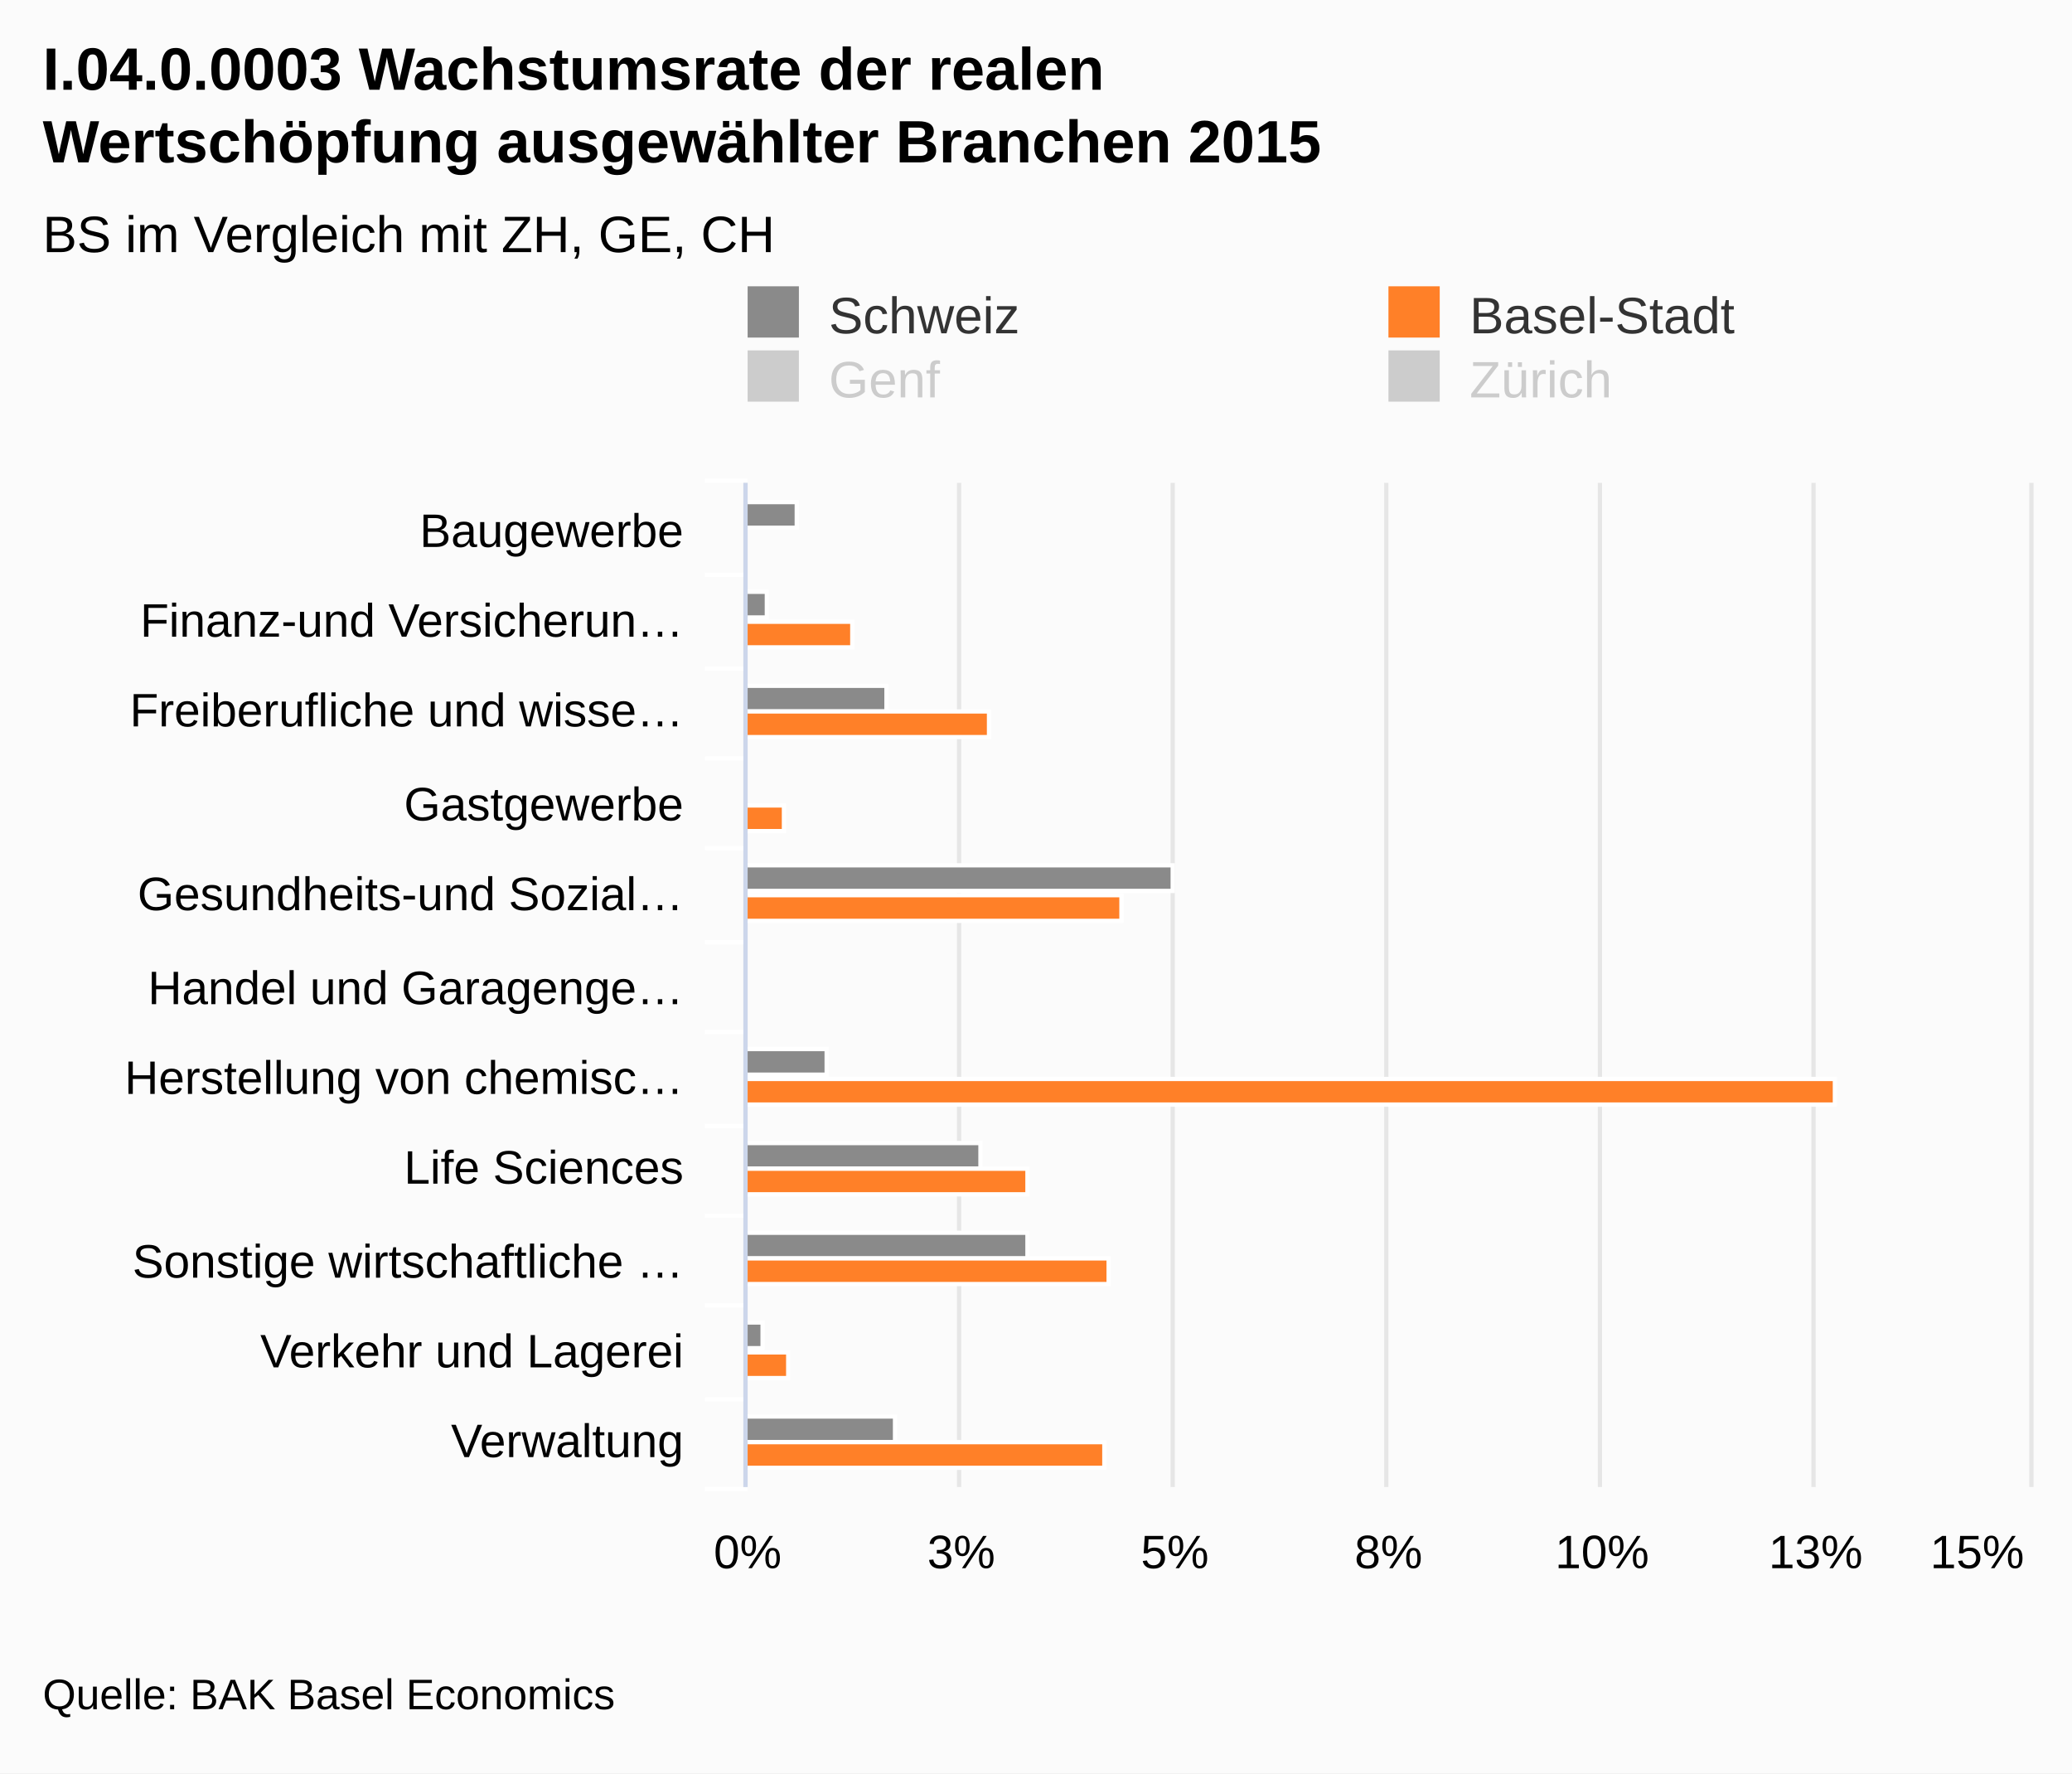
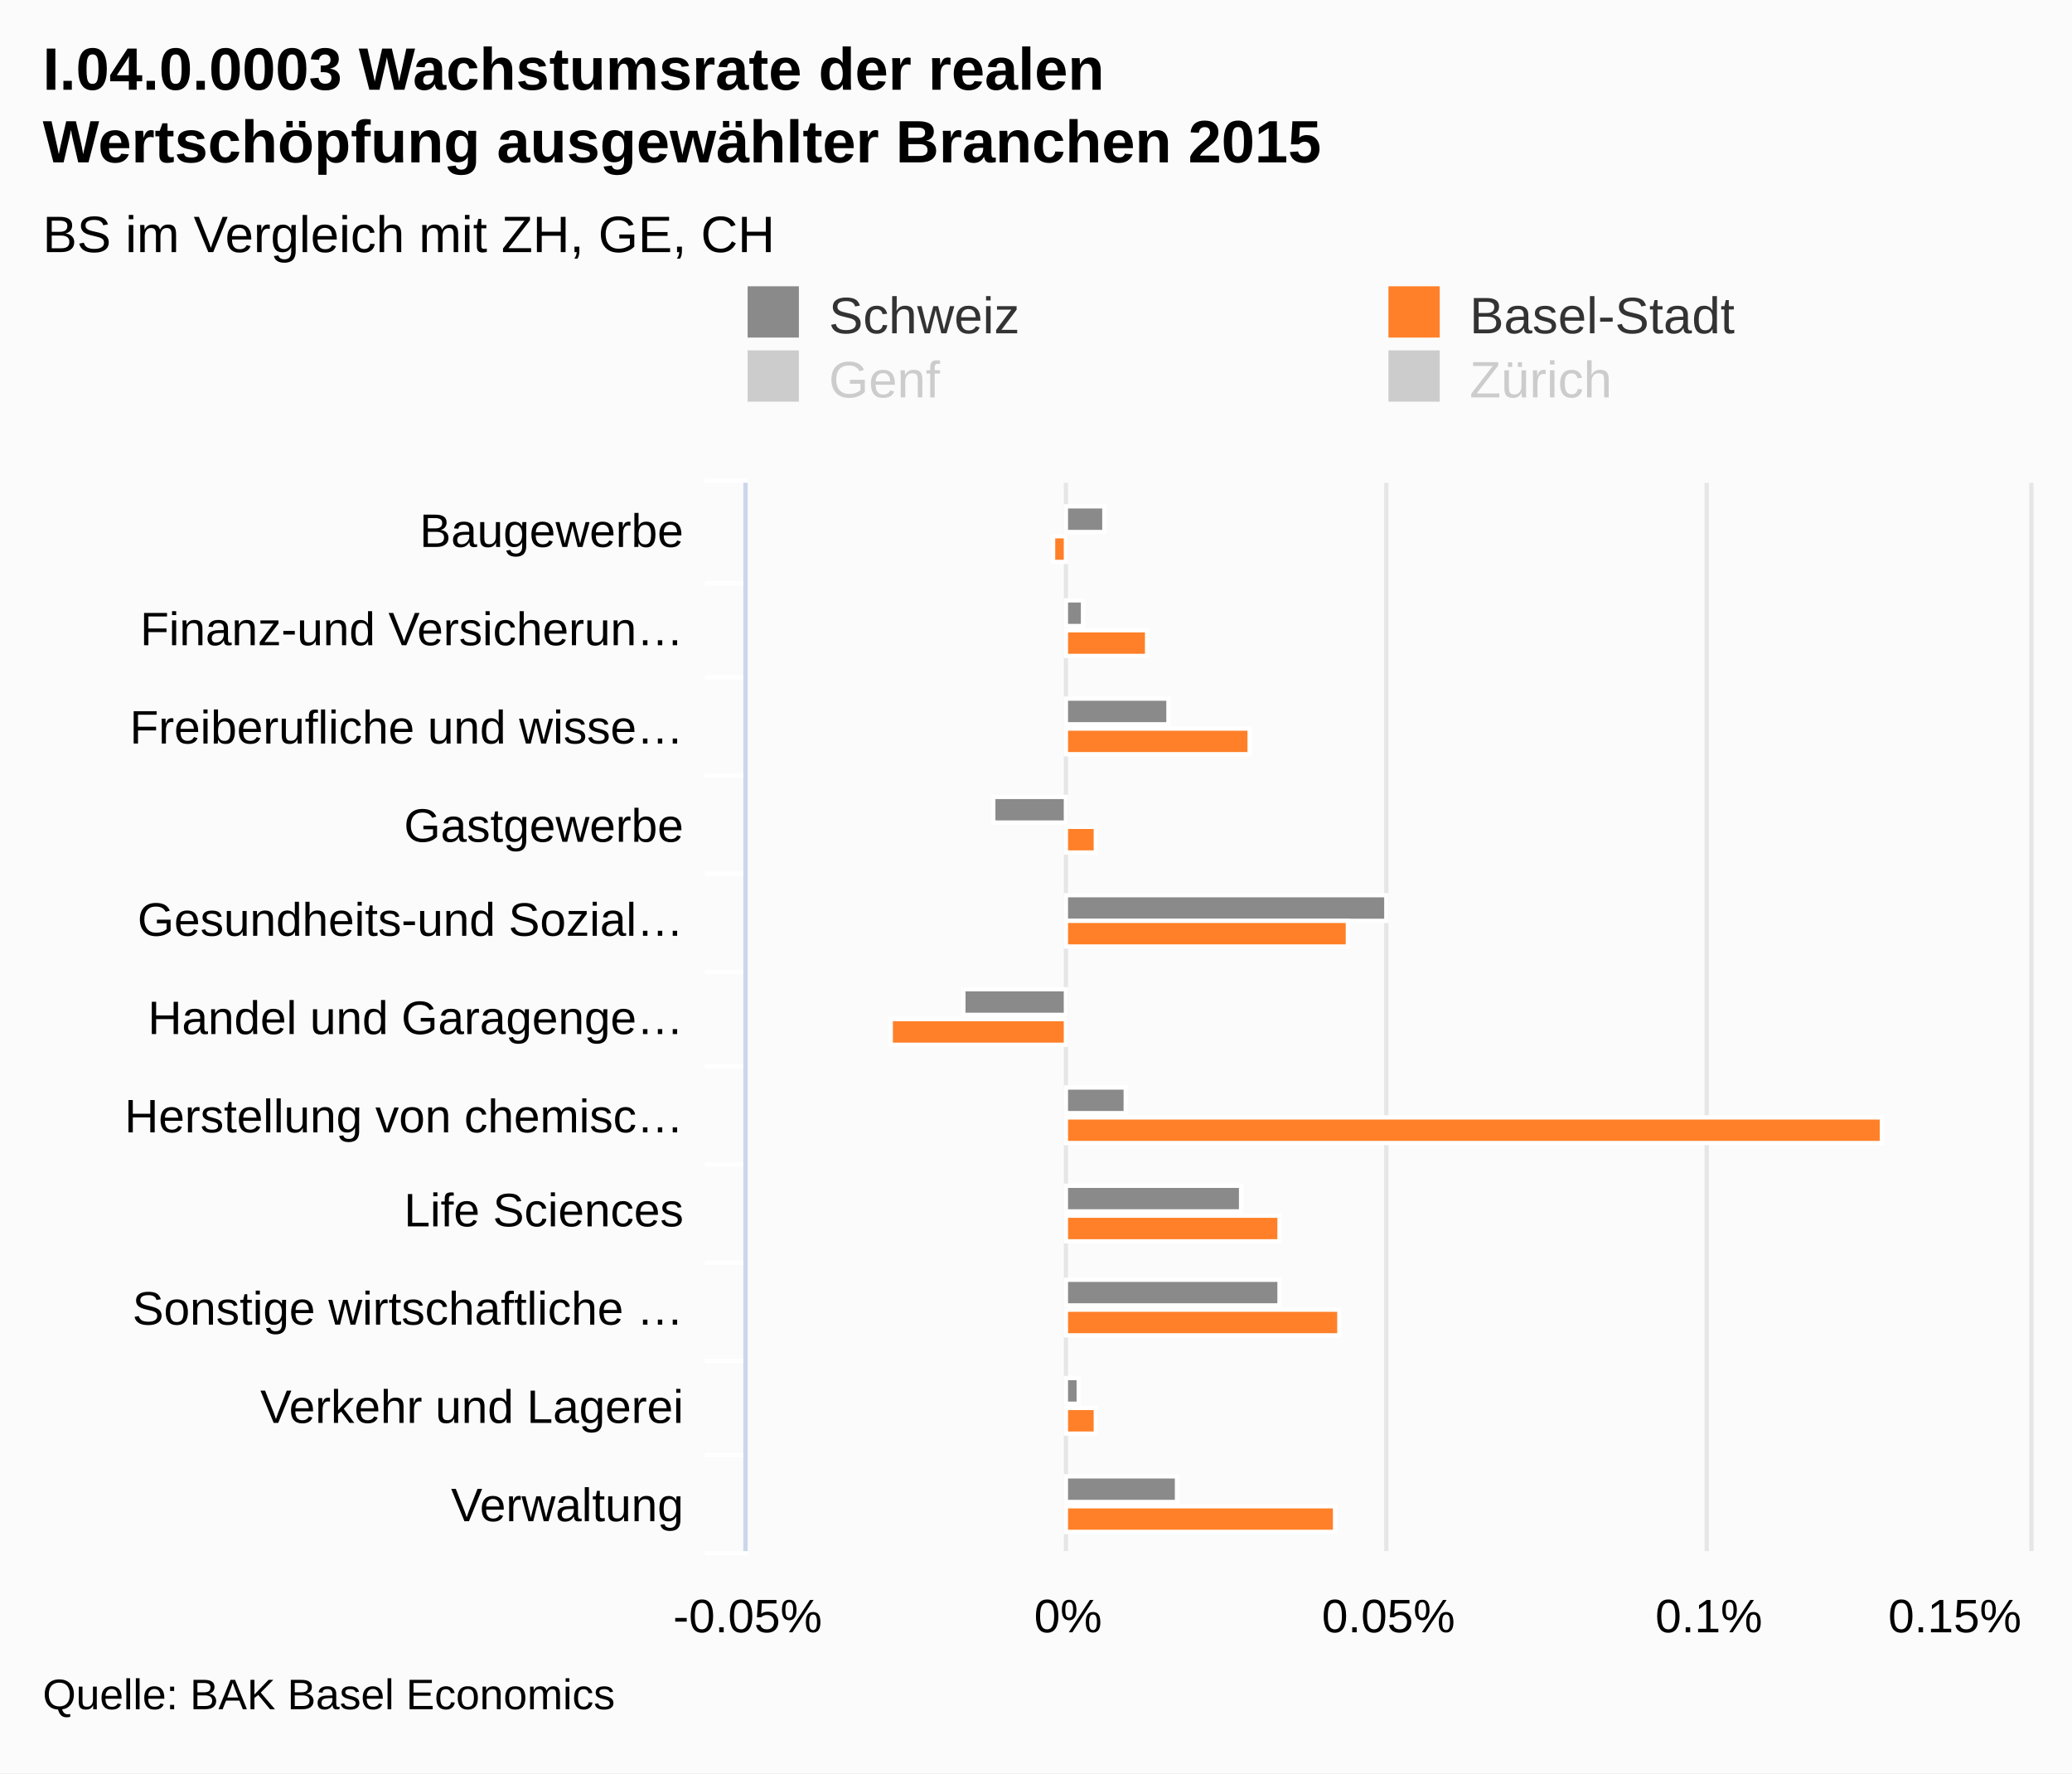
<svg xmlns="http://www.w3.org/2000/svg" class="highcharts-root" viewBox="0 0 485 415" font-family="Arial" font-size="12">
  <defs>
    <clipPath id="a">
-       <path fill="none" d="M0 0h235v300H0z" />
+       <path fill="none" d="M0 0h250v300H0z" />
    </clipPath>
  </defs>
  <rect fill="#fbfbfb" class="highcharts-background" width="485" height="415" rx="0" ry="0" />
-   <path fill="none" class="highcharts-plot-background" d="M175 113h300v235H175z" />
+   <path fill="none" class="highcharts-plot-background" d="M175 113h300v250H175z" />
  <g class="highcharts-grid highcharts-xaxis-grid">
-     <path fill="none" class="highcharts-grid-line" d="M175 134.5h300m-300 22h300m-300 21h300m-300 21h300m-300 22h300m-300 21h300m-300 22h300m-300 21h300m-300 21h300m-300 22h300m-300 21h300m-300-235h300" />
+     <path fill="none" class="highcharts-grid-line" d="M175 136.5h300m-300 22h300m-300 23h300m-300 23h300m-300 23h300m-300 22h300m-300 23h300m-300 23h300m-300 23h300m-300 22h300m-300 23h300m-300-250h300" />
  </g>
  <g class="highcharts-grid highcharts-yaxis-grid">
-     <path fill="none" stroke="#e6e6e6" class="highcharts-grid-line" d="M174.5 113v235m50-235v235m50-235v235m50-235v235m50-235v235m50-235v235m51-235v235" />
+     <path fill="none" stroke="#e6e6e6" class="highcharts-grid-line" d="M174.5 113v250m75-250v250m75-250v250m75-250v250m76-250v250" />
  </g>
-   <path fill="none" class="highcharts-plot-border" d="M175 113h300v235H175z" />
+   <path fill="none" class="highcharts-plot-border" d="M175 113h300v250H175z" />
  <g class="highcharts-axis highcharts-xaxis">
-     <path fill="none" class="highcharts-tick" stroke="#FFF" d="M175 134.5h-10m10 22h-10m10 21h-10m10 21h-10m10 22h-10m10 21h-10m10 22h-10m10 21h-10m10 21h-10m10 22h-10m10 21h-10m10-236h-10" />
-     <path fill="none" class="highcharts-axis-line" stroke="#ccd6eb" d="M174.5 113v235" />
+     <path fill="none" class="highcharts-tick" stroke="#FFF" d="M175 136.5h-10m10 22h-10m10 23h-10m10 23h-10m10 23h-10m10 22h-10m10 23h-10m10 23h-10m10 23h-10m10 22h-10m10 23h-10m10-251h-10" />
+     <path fill="none" class="highcharts-axis-line" stroke="#ccd6eb" d="M174.5 113v250" />
  </g>
  <g class="highcharts-axis highcharts-yaxis">
-     <path fill="none" class="highcharts-axis-line" d="M175 348h300" />
+     <path fill="none" class="highcharts-axis-line" d="M175 363h300" />
  </g>
  <g class="highcharts-series-group">
-     <g class="highcharts-series highcharts-series-0 highcharts-column-series highcharts-color-undefined highcharts-tracker" transform="matrix(0 -1 -1 0 475 348)" clip-path="url(#a)">
-       <path fill="#8a8a8a" class="highcharts-point" stroke="#fff" d="M224.5 288.5h6v12h-6zm-21 7h6v5h-6zm-22-28h6v33h-6z" />
-       <path fill="#8a8a8a" class="highcharts-point highcharts-negative" stroke="#fff" d="M160.5 300.5h6v22h-6z" />
-       <path fill="#8a8a8a" class="highcharts-point" stroke="#fff" d="M139.5 200.5h6v100h-6z" />
-       <path fill="#8a8a8a" class="highcharts-point highcharts-negative" stroke="#fff" d="M117.5 300.5h6v32h-6z" />
-       <path fill="#8a8a8a" class="highcharts-point" stroke="#fff" d="M96.5 281.5h6v19h-6zm-22-36h6v55h-6zm-21-11h6v66h-6zm-21 62h6v4h-6zm-22-31h6v35h-6z" />
+     <g class="highcharts-series highcharts-series-0 highcharts-column-series highcharts-color-undefined highcharts-tracker" transform="matrix(0 -1 -1 0 475 363)" clip-path="url(#a)">
+       <path fill="#8a8a8a" class="highcharts-point" stroke="#fff" d="M238.5 216.5h6v9h-6zm-22 5h6v4h-6zm-23-20h6v24h-6z" />
+       <path fill="#8a8a8a" class="highcharts-point highcharts-negative" stroke="#fff" d="M170.5 225.5h6v17h-6z" />
+       <path fill="#8a8a8a" class="highcharts-point" stroke="#fff" d="M147.5 150.5h6v75h-6z" />
+       <path fill="#8a8a8a" class="highcharts-point highcharts-negative" stroke="#fff" d="M125.5 225.5h6v24h-6z" />
+       <path fill="#8a8a8a" class="highcharts-point" stroke="#fff" d="M102.5 211.5h6v14h-6zm-23-27h6v41h-6zm-22-9h6v50h-6zm-23 47h6v3h-6zm-23-23h6v26h-6z" />
    </g>
-     <g class="highcharts-series highcharts-series-1 highcharts-column-series highcharts-color-undefined highcharts-tracker" transform="matrix(0 -1 -1 0 475 348)" clip-path="url(#a)">
-       <path fill="#ff8028" class="highcharts-point highcharts-negative" stroke="#fff" d="M218.5 300.5h6v3h-6z" />
-       <path fill="#ff8028" class="highcharts-point" stroke="#fff" d="M196.5 275.5h6v25h-6zm-21-32h6v57h-6zm-22 48h6v9h-6zm-21-79h6v88h-6z" />
-       <path fill="#ff8028" class="highcharts-point highcharts-negative" stroke="#fff" d="M111.5 300.5h6v54h-6z" />
-       <path fill="#ff8028" class="highcharts-point" stroke="#fff" d="M89.5 45.5h6v255h-6zm-21 189h6v66h-6zm-21-19h6v85h-6zm-22 75h6v10h-6zm-21-74h6v84h-6z" />
+     <g class="highcharts-series highcharts-series-1 highcharts-column-series highcharts-color-undefined highcharts-tracker" transform="matrix(0 -1 -1 0 475 363)" clip-path="url(#a)">
+       <path fill="#ff8028" class="highcharts-point highcharts-negative" stroke="#fff" d="M231.5 225.5h6v3h-6z" />
+       <path fill="#ff8028" class="highcharts-point" stroke="#fff" d="M209.5 206.5h6v19h-6zm-23-24h6v43h-6zm-23 36h6v7h-6zm-22-59h6v66h-6z" />
+       <path fill="#ff8028" class="highcharts-point highcharts-negative" stroke="#fff" d="M118.5 225.5h6v41h-6z" />
+       <path fill="#ff8028" class="highcharts-point" stroke="#fff" d="M95.5 34.5h6v191h-6zm-23 141h6v50h-6zm-22-14h6v64h-6zm-23 57h6v7h-6zm-23-56h6v63h-6z" />
    </g>
  </g>
  <text x="10" class="highcharts-title" style="width:421px" y="21" color="#000" font-size="14" font-weight="700">
    <tspan>I.04.0.0003 Wachstumsrate der realen</tspan>
    <tspan dy="17" x="10">Wertschöpfung ausgewählter Branchen 2015</tspan>
  </text>
  <text x="10" class="highcharts-subtitle" style="width:421px" y="59" color="#000" font-weight="400">
    <tspan>BS im Vergleich mit ZH, GE, CH</tspan>
  </text>
  <g class="highcharts-legend" transform="translate(165 60)">
    <rect fill="none" class="highcharts-legend-box" rx="0" ry="0" width="296" height="41" />
    <g class="highcharts-legend-item highcharts-column-series highcharts-color-undefined highcharts-series-0">
      <text x="21" y="15" color="#333" font-weight="400" cursor="pointer" fill="#333" transform="translate(8 3)">
                Schweiz
            </text>
      <path fill="#8a8a8a" class="highcharts-point" d="M10 7h12v12H10z" />
    </g>
    <g class="highcharts-legend-item highcharts-column-series highcharts-color-undefined highcharts-series-1">
      <text x="21" y="15" color="#333" font-weight="400" cursor="pointer" fill="#333" transform="translate(158 3)">
                Basel-Stadt
            </text>
      <path fill="#ff8028" class="highcharts-point" d="M160 7h12v12h-12z" />
    </g>
    <g class="highcharts-legend-item highcharts-column-series highcharts-color-undefined highcharts-series-2 highcharts-legend-item-hidden">
      <text x="21" y="15" color="#ccc" font-weight="400" cursor="pointer" fill="#ccc" transform="translate(8 18)">
                Genf
            </text>
      <path fill="#ccc" class="highcharts-point" d="M10 22h12v12H10z" />
    </g>
    <g class="highcharts-legend-item highcharts-column-series highcharts-color-undefined highcharts-series-3 highcharts-legend-item-hidden">
      <text x="21" y="15" color="#ccc" font-weight="400" cursor="pointer" fill="#ccc" transform="translate(158 18)">
                Zürich
            </text>
      <path fill="#ccc" class="highcharts-point" d="M160 22h12v12h-12z" />
    </g>
  </g>
  <g class="highcharts-axis-labels highcharts-xaxis-labels" text-anchor="end" color="#000" cursor="default" font-size="11">
    <text x="160" style="width:150px" y="128">
      <tspan>Baugewerbe</tspan>
    </text>
-     <text x="160" style="width:150px" y="149" text-overflow="ellipsis">
+     <text x="160" style="width:150px" y="151" text-overflow="ellipsis">
      <tspan>Finanz-und Versicherun…</tspan>
    </text>
-     <text x="160" style="width:150px" y="170" text-overflow="ellipsis">
+     <text x="160" style="width:150px" y="174" text-overflow="ellipsis">
      <tspan>Freiberufliche und wisse…</tspan>
    </text>
-     <text x="160" style="width:150px" y="192">
+     <text x="160" style="width:150px" y="197">
      <tspan>Gastgewerbe</tspan>
    </text>
-     <text x="160" style="width:150px" y="213" text-overflow="ellipsis">
+     <text x="160" style="width:150px" y="219" text-overflow="ellipsis">
      <tspan>Gesundheits-und Sozial…</tspan>
    </text>
-     <text x="160" style="width:150px" y="235" text-overflow="ellipsis">
+     <text x="160" style="width:150px" y="242" text-overflow="ellipsis">
      <tspan>Handel und Garagenge…</tspan>
    </text>
-     <text x="160" style="width:150px" y="256" text-overflow="ellipsis">
+     <text x="160" style="width:150px" y="265" text-overflow="ellipsis">
      <tspan>Herstellung von chemisc…</tspan>
    </text>
-     <text x="160" style="width:150px" y="277">
+     <text x="160" style="width:150px" y="287">
      <tspan>Life Sciences</tspan>
    </text>
-     <text x="160" style="width:150px" y="299" text-overflow="ellipsis">
+     <text x="160" style="width:150px" y="310" text-overflow="ellipsis">
      <tspan>Sonstige wirtschaftliche …</tspan>
    </text>
-     <text x="160" style="width:150px" y="320">
+     <text x="160" style="width:150px" y="333">
      <tspan>Verkehr und Lagerei</tspan>
    </text>
-     <text x="160" style="width:150px" y="341">
+     <text x="160" style="width:150px" y="356">
      <tspan>Verwaltung</tspan>
    </text>
  </g>
  <g class="highcharts-axis-labels highcharts-yaxis-labels" text-anchor="middle" color="#000" cursor="default" font-size="11">
-     <text x="175" y="367">
-             0%
-         </text>
-     <text x="375" y="367">
-             10%
-         </text>
-     <text x="225" y="367">
-             3%
-         </text>
-     <text x="275" y="367">
-             5%
-         </text>
-     <text x="325" y="367">
-             8%
-         </text>
-     <text x="425" y="367">
-             13%
-         </text>
-     <text x="462.797" y="367">
-             15%
-         </text>
+     <text x="175" style="width:65px" y="382">
+       <tspan>-0.05%</tspan>
+     </text>
+     <text x="250" style="width:65px" y="382">
+       <tspan>0%</tspan>
+     </text>
+     <text x="325" style="width:65px" y="382">
+       <tspan>0.05%</tspan>
+     </text>
+     <text x="400" style="width:65px" y="382">
+       <tspan>0.1%</tspan>
+     </text>
+     <text x="457.563" style="width:65px" y="382">
+       <tspan>0.15%</tspan>
+     </text>
  </g>
  <text x="10" class="highcharts-credits" y="400" cursor="default" color="#000" font-size="10">
    <tspan>Quelle: BAK Basel Economics</tspan>
  </text>
</svg>
